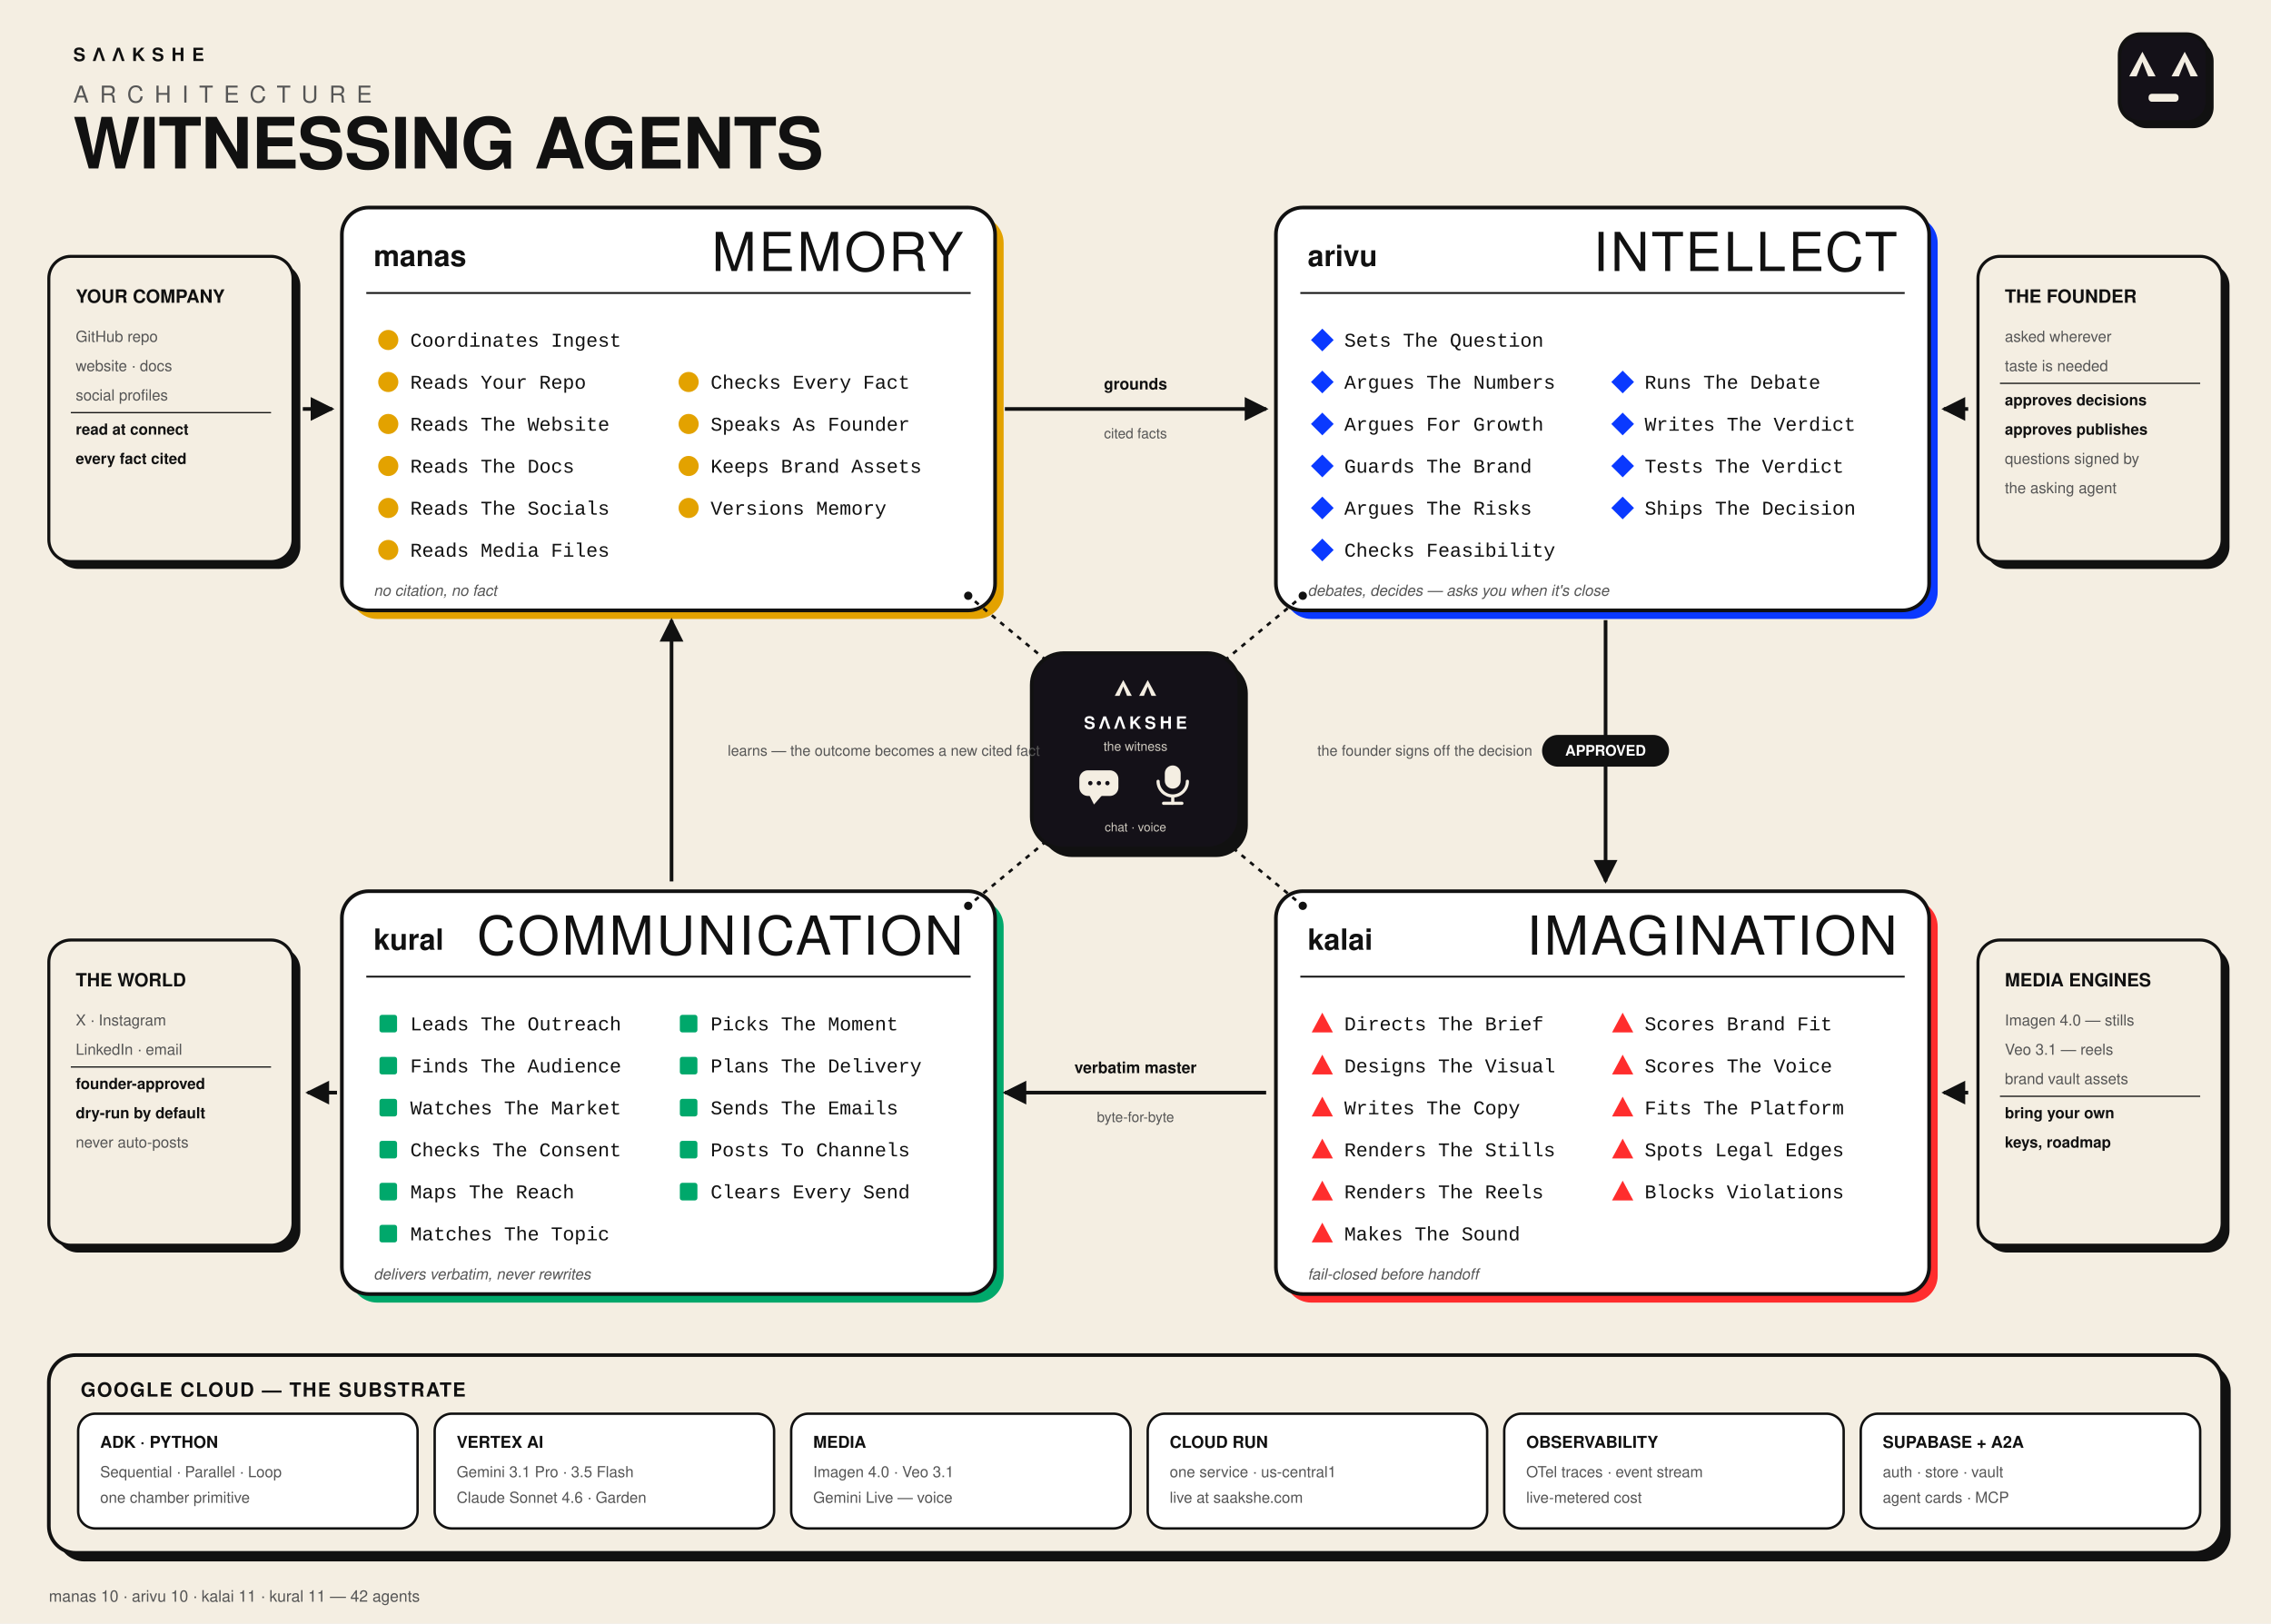
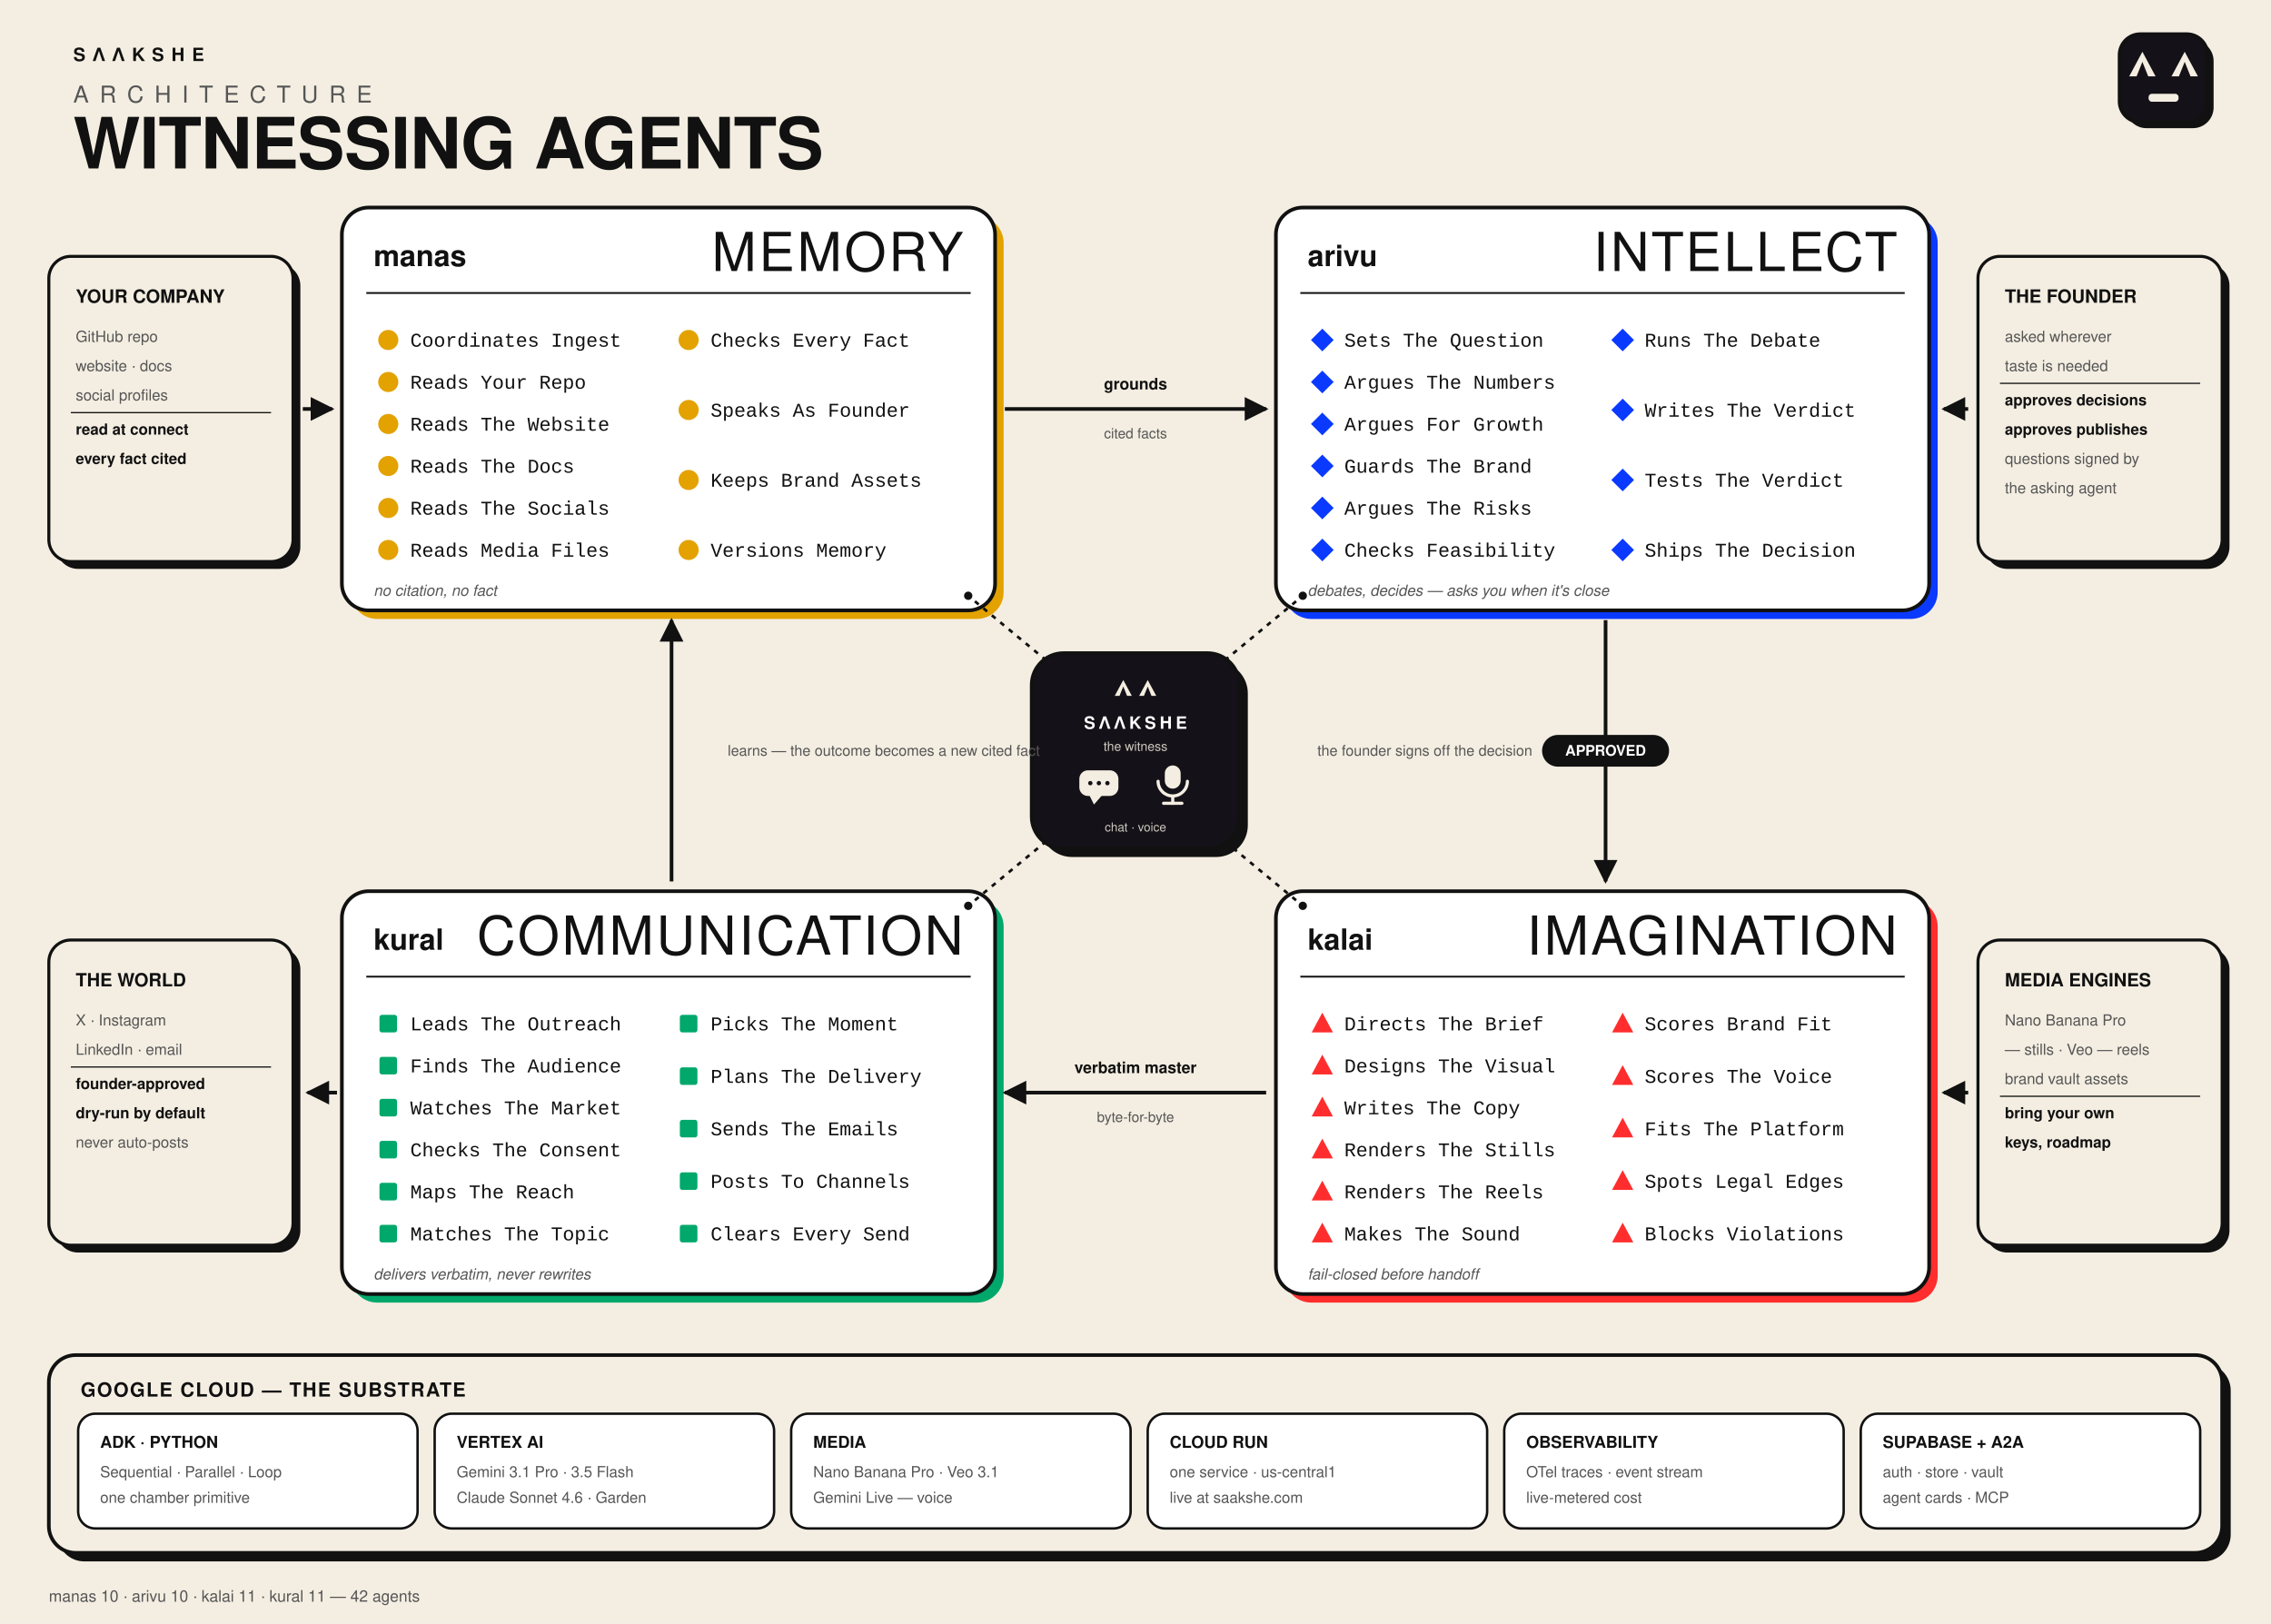
<svg xmlns="http://www.w3.org/2000/svg" width="1860" height="1330" viewBox="0 0 1860 1330" role="img" aria-label="saakshe architecture — witnessing agents">
  <defs>
    <marker id="ah" viewBox="0 0 10 10" refX="9" refY="5" markerWidth="6.5" markerHeight="6.5" orient="auto-start-reverse">
      <path d="M 0 0 L 10 5 L 0 10 z" fill="#111111" />
    </marker>
  </defs>
  <style>
-   @keyframes d0 { from { transform: translate(0,0) } to { transform: translate(0,-4px) } }
-   @keyframes d1 { from { transform: translate(0,0) } to { transform: translate(0,3px) } }
-   @keyframes d2 { from { transform: translate(0,0) } to { transform: translate(0,-3px) } }
-   @keyframes d3 { from { transform: translate(0,0) } to { transform: translate(0,4px) } }
-   @keyframes d4 { from { transform: translate(0,0) } to { transform: translate(0,-3px) } }
-   @keyframes d5 { from { transform: translate(0,0) } to { transform: translate(0,3px) } }
+   @keyframes d0 { from { transform: translate(0,0) } to { transform: translate(9px,-6px) } }
+   @keyframes d1 { from { transform: translate(0,0) } to { transform: translate(-8px,5px) } }
+   @keyframes d2 { from { transform: translate(0,0) } to { transform: translate(7px,6px) } }
+   @keyframes d3 { from { transform: translate(0,0) } to { transform: translate(-9px,-5px) } }
+   @keyframes d4 { from { transform: translate(0,0) } to { transform: translate(10px,4px) } }
+   @keyframes d5 { from { transform: translate(0,0) } to { transform: translate(-6px,-6px) } }
  .fl { animation-timing-function: ease-in-out; animation-iteration-count: infinite; animation-direction: alternate; }
  @media (prefers-reduced-motion: reduce) { .fl { animation: none !important } }
</style>
  <rect x="0" y="0" width="1860" height="1330" fill="#F4EEE2" />
  <text x="60" y="50" font-family="'Helvetica Neue', Helvetica, Arial, sans-serif" font-size="15" font-weight="bold" fill="#111111" text-anchor="start" letter-spacing="6">SΛΛKSHE</text>
  <text x="60" y="84" font-family="'Helvetica Neue', Helvetica, Arial, sans-serif" font-size="19" font-weight="normal" fill="#555555" text-anchor="start" letter-spacing="9">ARCHITECTURE</text>
  <text x="60" y="138" font-family="'Helvetica Neue', Helvetica, Arial, sans-serif" font-size="58" font-weight="bold" fill="#111111" text-anchor="start" letter-spacing="-0.5">WITNESSING AGENTS</text>
  <rect x="1741" y="33" width="72" height="72" rx="17" fill="#111111" />
  <rect x="1736" y="28" width="72" height="72" rx="17" fill="#141118" stroke="#111111" stroke-width="3" />
  <polygon points="1754.675,42.4 1765.475,62.537 1759.427,62.537 1754.675,50.656 1749.923,62.537 1743.875,62.537" fill="#F4EEE2" />
  <polygon points="1789.325,42.4 1800.125,62.537 1794.077,62.537 1789.325,50.656 1784.573,62.537 1778.525,62.537" fill="#F4EEE2" />
  <rect x="1759.737" y="76.825" width="24.525" height="6.525" rx="2.7" fill="#F4EEE2" />
  <rect x="287" y="177" width="535" height="330" rx="22" fill="#e3a200" />
  <rect x="280" y="170" width="535" height="330" rx="22" fill="#FFFFFF" stroke="#111111" stroke-width="3" />
  <text x="306" y="218" font-family="'Helvetica Neue', Helvetica, Arial, sans-serif" font-size="24" font-weight="bold" fill="#111111" text-anchor="start">manas</text>
  <text x="789" y="222" font-family="'Helvetica Neue', Helvetica, Arial, sans-serif" font-size="44" font-weight="normal" fill="#111111" text-anchor="end" letter-spacing="2">MEMORY</text>
  <line x1="300" y1="240" x2="795" y2="240" stroke="#111111" stroke-width="1.5" />
  <g class="fl" style="animation-name:d0;animation-duration:8.5s;animation-delay:-0.0s">
    <circle cx="318" cy="278.5" r="8.25" fill="#e3a200" />
    <text x="336" y="284.0" font-family="Menlo, Consolas, 'Liberation Mono', monospace" font-size="16" font-weight="normal" fill="#111111" text-anchor="start">Coordinates Ingest</text>
  </g>
  <g class="fl" style="animation-name:d1;animation-duration:11s;animation-delay:-1.7s">
    <circle cx="318" cy="312.9" r="8.25" fill="#e3a200" />
    <text x="336" y="318.4" font-family="Menlo, Consolas, 'Liberation Mono', monospace" font-size="16" font-weight="normal" fill="#111111" text-anchor="start">Reads Your Repo</text>
  </g>
  <g class="fl" style="animation-name:d2;animation-duration:7.5s;animation-delay:-3.4s">
    <circle cx="318" cy="347.3" r="8.25" fill="#e3a200" />
    <text x="336" y="352.8" font-family="Menlo, Consolas, 'Liberation Mono', monospace" font-size="16" font-weight="normal" fill="#111111" text-anchor="start">Reads The Website</text>
  </g>
  <g class="fl" style="animation-name:d3;animation-duration:10s;animation-delay:-5.1s">
    <circle cx="318" cy="381.7" r="8.25" fill="#e3a200" />
    <text x="336" y="387.2" font-family="Menlo, Consolas, 'Liberation Mono', monospace" font-size="16" font-weight="normal" fill="#111111" text-anchor="start">Reads The Docs</text>
  </g>
  <g class="fl" style="animation-name:d4;animation-duration:9s;animation-delay:-6.8s">
    <circle cx="318" cy="416.1" r="8.25" fill="#e3a200" />
    <text x="336" y="421.6" font-family="Menlo, Consolas, 'Liberation Mono', monospace" font-size="16" font-weight="normal" fill="#111111" text-anchor="start">Reads The Socials</text>
  </g>
  <g class="fl" style="animation-name:d5;animation-duration:12s;animation-delay:-1.5s">
    <circle cx="318" cy="450.5" r="8.25" fill="#e3a200" />
    <text x="336" y="456.0" font-family="Menlo, Consolas, 'Liberation Mono', monospace" font-size="16" font-weight="normal" fill="#111111" text-anchor="start">Reads Media Files</text>
  </g>
  <g class="fl" style="animation-name:d0;animation-duration:8s;animation-delay:-3.2s">
-     <circle cx="564" cy="312.9" r="8.25" fill="#e3a200" />
-     <text x="582" y="318.4" font-family="Menlo, Consolas, 'Liberation Mono', monospace" font-size="16" font-weight="normal" fill="#111111" text-anchor="start">Checks Every Fact</text>
+     <circle cx="564" cy="278.5" r="8.25" fill="#e3a200" />
+     <text x="582" y="284.0" font-family="Menlo, Consolas, 'Liberation Mono', monospace" font-size="16" font-weight="normal" fill="#111111" text-anchor="start">Checks Every Fact</text>
  </g>
  <g class="fl" style="animation-name:d1;animation-duration:10.5s;animation-delay:-4.9s">
-     <circle cx="564" cy="347.3" r="8.25" fill="#e3a200" />
-     <text x="582" y="352.8" font-family="Menlo, Consolas, 'Liberation Mono', monospace" font-size="16" font-weight="normal" fill="#111111" text-anchor="start">Speaks As Founder</text>
+     <circle cx="564" cy="335.833" r="8.25" fill="#e3a200" />
+     <text x="582" y="341.333" font-family="Menlo, Consolas, 'Liberation Mono', monospace" font-size="16" font-weight="normal" fill="#111111" text-anchor="start">Speaks As Founder</text>
  </g>
  <g class="fl" style="animation-name:d2;animation-duration:9.5s;animation-delay:-6.6s">
-     <circle cx="564" cy="381.7" r="8.25" fill="#e3a200" />
-     <text x="582" y="387.2" font-family="Menlo, Consolas, 'Liberation Mono', monospace" font-size="16" font-weight="normal" fill="#111111" text-anchor="start">Keeps Brand Assets</text>
+     <circle cx="564" cy="393.167" r="8.25" fill="#e3a200" />
+     <text x="582" y="398.667" font-family="Menlo, Consolas, 'Liberation Mono', monospace" font-size="16" font-weight="normal" fill="#111111" text-anchor="start">Keeps Brand Assets</text>
  </g>
  <g class="fl" style="animation-name:d3;animation-duration:7s;animation-delay:-1.3s">
-     <circle cx="564" cy="416.1" r="8.25" fill="#e3a200" />
-     <text x="582" y="421.6" font-family="Menlo, Consolas, 'Liberation Mono', monospace" font-size="16" font-weight="normal" fill="#111111" text-anchor="start">Versions Memory</text>
+     <circle cx="564" cy="450.5" r="8.25" fill="#e3a200" />
+     <text x="582" y="456.0" font-family="Menlo, Consolas, 'Liberation Mono', monospace" font-size="16" font-weight="normal" fill="#111111" text-anchor="start">Versions Memory</text>
  </g>
  <text x="306" y="488" font-family="'Helvetica Neue', Helvetica, Arial, sans-serif" font-size="12.5" font-weight="normal" fill="#555555" text-anchor="start" font-style="italic">no citation, no fact</text>
  <rect x="1052" y="177" width="535" height="330" rx="22" fill="#0a39ff" />
  <rect x="1045" y="170" width="535" height="330" rx="22" fill="#FFFFFF" stroke="#111111" stroke-width="3" />
  <text x="1071" y="218" font-family="'Helvetica Neue', Helvetica, Arial, sans-serif" font-size="24" font-weight="bold" fill="#111111" text-anchor="start">arivu</text>
  <text x="1554" y="222" font-family="'Helvetica Neue', Helvetica, Arial, sans-serif" font-size="44" font-weight="normal" fill="#111111" text-anchor="end" letter-spacing="2">INTELLECT</text>
  <line x1="1065" y1="240" x2="1560" y2="240" stroke="#111111" stroke-width="1.5" />
  <g class="fl" style="animation-name:d0;animation-duration:8.5s;animation-delay:-0.0s">
    <polygon points="1083,269.2 1092.3,278.5 1083,287.8 1073.7,278.5" fill="#0a39ff" />
    <text x="1101" y="284.0" font-family="Menlo, Consolas, 'Liberation Mono', monospace" font-size="16" font-weight="normal" fill="#111111" text-anchor="start">Sets The Question</text>
  </g>
  <g class="fl" style="animation-name:d1;animation-duration:11s;animation-delay:-1.7s">
    <polygon points="1083,303.6 1092.3,312.9 1083,322.2 1073.7,312.9" fill="#0a39ff" />
    <text x="1101" y="318.4" font-family="Menlo, Consolas, 'Liberation Mono', monospace" font-size="16" font-weight="normal" fill="#111111" text-anchor="start">Argues The Numbers</text>
  </g>
  <g class="fl" style="animation-name:d2;animation-duration:7.5s;animation-delay:-3.4s">
    <polygon points="1083,338.0 1092.3,347.3 1083,356.6 1073.7,347.3" fill="#0a39ff" />
    <text x="1101" y="352.8" font-family="Menlo, Consolas, 'Liberation Mono', monospace" font-size="16" font-weight="normal" fill="#111111" text-anchor="start">Argues For Growth</text>
  </g>
  <g class="fl" style="animation-name:d3;animation-duration:10s;animation-delay:-5.1s">
    <polygon points="1083,372.4 1092.3,381.7 1083,391.0 1073.7,381.7" fill="#0a39ff" />
    <text x="1101" y="387.2" font-family="Menlo, Consolas, 'Liberation Mono', monospace" font-size="16" font-weight="normal" fill="#111111" text-anchor="start">Guards The Brand</text>
  </g>
  <g class="fl" style="animation-name:d4;animation-duration:9s;animation-delay:-6.8s">
    <polygon points="1083,406.8 1092.3,416.1 1083,425.4 1073.7,416.1" fill="#0a39ff" />
    <text x="1101" y="421.6" font-family="Menlo, Consolas, 'Liberation Mono', monospace" font-size="16" font-weight="normal" fill="#111111" text-anchor="start">Argues The Risks</text>
  </g>
  <g class="fl" style="animation-name:d5;animation-duration:12s;animation-delay:-1.5s">
    <polygon points="1083,441.2 1092.3,450.5 1083,459.8 1073.7,450.5" fill="#0a39ff" />
    <text x="1101" y="456.0" font-family="Menlo, Consolas, 'Liberation Mono', monospace" font-size="16" font-weight="normal" fill="#111111" text-anchor="start">Checks Feasibility</text>
  </g>
  <g class="fl" style="animation-name:d0;animation-duration:8s;animation-delay:-3.2s">
-     <polygon points="1329,303.6 1338.3,312.9 1329,322.2 1319.7,312.9" fill="#0a39ff" />
-     <text x="1347" y="318.4" font-family="Menlo, Consolas, 'Liberation Mono', monospace" font-size="16" font-weight="normal" fill="#111111" text-anchor="start">Runs The Debate</text>
+     <polygon points="1329,269.2 1338.3,278.5 1329,287.8 1319.7,278.5" fill="#0a39ff" />
+     <text x="1347" y="284.0" font-family="Menlo, Consolas, 'Liberation Mono', monospace" font-size="16" font-weight="normal" fill="#111111" text-anchor="start">Runs The Debate</text>
  </g>
  <g class="fl" style="animation-name:d1;animation-duration:10.5s;animation-delay:-4.9s">
-     <polygon points="1329,338.0 1338.3,347.3 1329,356.6 1319.7,347.3" fill="#0a39ff" />
-     <text x="1347" y="352.8" font-family="Menlo, Consolas, 'Liberation Mono', monospace" font-size="16" font-weight="normal" fill="#111111" text-anchor="start">Writes The Verdict</text>
+     <polygon points="1329,326.533 1338.3,335.833 1329,345.133 1319.7,335.833" fill="#0a39ff" />
+     <text x="1347" y="341.333" font-family="Menlo, Consolas, 'Liberation Mono', monospace" font-size="16" font-weight="normal" fill="#111111" text-anchor="start">Writes The Verdict</text>
  </g>
  <g class="fl" style="animation-name:d2;animation-duration:9.5s;animation-delay:-6.6s">
-     <polygon points="1329,372.4 1338.3,381.7 1329,391.0 1319.7,381.7" fill="#0a39ff" />
-     <text x="1347" y="387.2" font-family="Menlo, Consolas, 'Liberation Mono', monospace" font-size="16" font-weight="normal" fill="#111111" text-anchor="start">Tests The Verdict</text>
+     <polygon points="1329,383.867 1338.3,393.167 1329,402.467 1319.7,393.167" fill="#0a39ff" />
+     <text x="1347" y="398.667" font-family="Menlo, Consolas, 'Liberation Mono', monospace" font-size="16" font-weight="normal" fill="#111111" text-anchor="start">Tests The Verdict</text>
  </g>
  <g class="fl" style="animation-name:d3;animation-duration:7s;animation-delay:-1.3s">
-     <polygon points="1329,406.8 1338.3,416.1 1329,425.4 1319.7,416.1" fill="#0a39ff" />
-     <text x="1347" y="421.6" font-family="Menlo, Consolas, 'Liberation Mono', monospace" font-size="16" font-weight="normal" fill="#111111" text-anchor="start">Ships The Decision</text>
+     <polygon points="1329,441.2 1338.3,450.5 1329,459.8 1319.7,450.5" fill="#0a39ff" />
+     <text x="1347" y="456.0" font-family="Menlo, Consolas, 'Liberation Mono', monospace" font-size="16" font-weight="normal" fill="#111111" text-anchor="start">Ships The Decision</text>
  </g>
  <text x="1071" y="488" font-family="'Helvetica Neue', Helvetica, Arial, sans-serif" font-size="12.5" font-weight="normal" fill="#555555" text-anchor="start" font-style="italic">debates, decides — asks you when it's close</text>
  <rect x="287" y="737" width="535" height="330" rx="22" fill="#00a86b" />
  <rect x="280" y="730" width="535" height="330" rx="22" fill="#FFFFFF" stroke="#111111" stroke-width="3" />
  <text x="306" y="778" font-family="'Helvetica Neue', Helvetica, Arial, sans-serif" font-size="24" font-weight="bold" fill="#111111" text-anchor="start">kural</text>
  <text x="789" y="782" font-family="'Helvetica Neue', Helvetica, Arial, sans-serif" font-size="44" font-weight="normal" fill="#111111" text-anchor="end" letter-spacing="2">COMMUNICATION</text>
  <line x1="300" y1="800" x2="795" y2="800" stroke="#111111" stroke-width="1.5" />
  <g class="fl" style="animation-name:d0;animation-duration:8.5s;animation-delay:-0.0s">
    <rect x="310.8" y="831.3" width="14.4" height="14.4" rx="2" fill="#00a86b" />
    <text x="336" y="844.0" font-family="Menlo, Consolas, 'Liberation Mono', monospace" font-size="16" font-weight="normal" fill="#111111" text-anchor="start">Leads The Outreach</text>
  </g>
  <g class="fl" style="animation-name:d1;animation-duration:11s;animation-delay:-1.7s">
    <rect x="310.8" y="865.7" width="14.4" height="14.4" rx="2" fill="#00a86b" />
    <text x="336" y="878.4" font-family="Menlo, Consolas, 'Liberation Mono', monospace" font-size="16" font-weight="normal" fill="#111111" text-anchor="start">Finds The Audience</text>
  </g>
  <g class="fl" style="animation-name:d2;animation-duration:7.5s;animation-delay:-3.4s">
    <rect x="310.8" y="900.1" width="14.4" height="14.4" rx="2" fill="#00a86b" />
    <text x="336" y="912.8" font-family="Menlo, Consolas, 'Liberation Mono', monospace" font-size="16" font-weight="normal" fill="#111111" text-anchor="start">Watches The Market</text>
  </g>
  <g class="fl" style="animation-name:d3;animation-duration:10s;animation-delay:-5.1s">
    <rect x="310.8" y="934.5" width="14.4" height="14.4" rx="2" fill="#00a86b" />
    <text x="336" y="947.2" font-family="Menlo, Consolas, 'Liberation Mono', monospace" font-size="16" font-weight="normal" fill="#111111" text-anchor="start">Checks The Consent</text>
  </g>
  <g class="fl" style="animation-name:d4;animation-duration:9s;animation-delay:-6.8s">
    <rect x="310.8" y="968.9" width="14.4" height="14.4" rx="2" fill="#00a86b" />
    <text x="336" y="981.6" font-family="Menlo, Consolas, 'Liberation Mono', monospace" font-size="16" font-weight="normal" fill="#111111" text-anchor="start">Maps The Reach</text>
  </g>
  <g class="fl" style="animation-name:d5;animation-duration:12s;animation-delay:-1.5s">
    <rect x="310.8" y="1003.3" width="14.4" height="14.4" rx="2" fill="#00a86b" />
    <text x="336" y="1016.0" font-family="Menlo, Consolas, 'Liberation Mono', monospace" font-size="16" font-weight="normal" fill="#111111" text-anchor="start">Matches The Topic</text>
  </g>
  <g class="fl" style="animation-name:d0;animation-duration:8s;animation-delay:-3.2s">
    <rect x="556.8" y="831.3" width="14.4" height="14.4" rx="2" fill="#00a86b" />
    <text x="582" y="844.0" font-family="Menlo, Consolas, 'Liberation Mono', monospace" font-size="16" font-weight="normal" fill="#111111" text-anchor="start">Picks The Moment</text>
  </g>
  <g class="fl" style="animation-name:d1;animation-duration:10.5s;animation-delay:-4.9s">
-     <rect x="556.8" y="865.7" width="14.4" height="14.4" rx="2" fill="#00a86b" />
-     <text x="582" y="878.4" font-family="Menlo, Consolas, 'Liberation Mono', monospace" font-size="16" font-weight="normal" fill="#111111" text-anchor="start">Plans The Delivery</text>
+     <rect x="556.8" y="874.3" width="14.4" height="14.4" rx="2" fill="#00a86b" />
+     <text x="582" y="887.0" font-family="Menlo, Consolas, 'Liberation Mono', monospace" font-size="16" font-weight="normal" fill="#111111" text-anchor="start">Plans The Delivery</text>
  </g>
  <g class="fl" style="animation-name:d2;animation-duration:9.5s;animation-delay:-6.6s">
-     <rect x="556.8" y="900.1" width="14.4" height="14.4" rx="2" fill="#00a86b" />
-     <text x="582" y="912.8" font-family="Menlo, Consolas, 'Liberation Mono', monospace" font-size="16" font-weight="normal" fill="#111111" text-anchor="start">Sends The Emails</text>
+     <rect x="556.8" y="917.3" width="14.4" height="14.4" rx="2" fill="#00a86b" />
+     <text x="582" y="930.0" font-family="Menlo, Consolas, 'Liberation Mono', monospace" font-size="16" font-weight="normal" fill="#111111" text-anchor="start">Sends The Emails</text>
  </g>
  <g class="fl" style="animation-name:d3;animation-duration:7s;animation-delay:-1.3s">
-     <rect x="556.8" y="934.5" width="14.4" height="14.4" rx="2" fill="#00a86b" />
-     <text x="582" y="947.2" font-family="Menlo, Consolas, 'Liberation Mono', monospace" font-size="16" font-weight="normal" fill="#111111" text-anchor="start">Posts To Channels</text>
+     <rect x="556.8" y="960.3" width="14.4" height="14.4" rx="2" fill="#00a86b" />
+     <text x="582" y="973.0" font-family="Menlo, Consolas, 'Liberation Mono', monospace" font-size="16" font-weight="normal" fill="#111111" text-anchor="start">Posts To Channels</text>
  </g>
  <g class="fl" style="animation-name:d4;animation-duration:11.5s;animation-delay:-3.0s">
-     <rect x="556.8" y="968.9" width="14.4" height="14.4" rx="2" fill="#00a86b" />
-     <text x="582" y="981.6" font-family="Menlo, Consolas, 'Liberation Mono', monospace" font-size="16" font-weight="normal" fill="#111111" text-anchor="start">Clears Every Send</text>
+     <rect x="556.8" y="1003.3" width="14.4" height="14.4" rx="2" fill="#00a86b" />
+     <text x="582" y="1016.0" font-family="Menlo, Consolas, 'Liberation Mono', monospace" font-size="16" font-weight="normal" fill="#111111" text-anchor="start">Clears Every Send</text>
  </g>
  <text x="306" y="1048" font-family="'Helvetica Neue', Helvetica, Arial, sans-serif" font-size="12.5" font-weight="normal" fill="#555555" text-anchor="start" font-style="italic">delivers verbatim, never rewrites</text>
  <rect x="1052" y="737" width="535" height="330" rx="22" fill="#ff2d2d" />
  <rect x="1045" y="730" width="535" height="330" rx="22" fill="#FFFFFF" stroke="#111111" stroke-width="3" />
  <text x="1071" y="778" font-family="'Helvetica Neue', Helvetica, Arial, sans-serif" font-size="24" font-weight="bold" fill="#111111" text-anchor="start">kalai</text>
  <text x="1554" y="782" font-family="'Helvetica Neue', Helvetica, Arial, sans-serif" font-size="44" font-weight="normal" fill="#111111" text-anchor="end" letter-spacing="2">IMAGINATION</text>
  <line x1="1065" y1="800" x2="1560" y2="800" stroke="#111111" stroke-width="1.5" />
  <g class="fl" style="animation-name:d0;animation-duration:8.5s;animation-delay:-0.0s">
    <polygon points="1083,829.5 1091.7,845.7 1074.3,845.7" fill="#ff2d2d" />
    <text x="1101" y="844.0" font-family="Menlo, Consolas, 'Liberation Mono', monospace" font-size="16" font-weight="normal" fill="#111111" text-anchor="start">Directs The Brief</text>
  </g>
  <g class="fl" style="animation-name:d1;animation-duration:11s;animation-delay:-1.7s">
    <polygon points="1083,863.9 1091.7,880.1 1074.3,880.1" fill="#ff2d2d" />
    <text x="1101" y="878.4" font-family="Menlo, Consolas, 'Liberation Mono', monospace" font-size="16" font-weight="normal" fill="#111111" text-anchor="start">Designs The Visual</text>
  </g>
  <g class="fl" style="animation-name:d2;animation-duration:7.5s;animation-delay:-3.4s">
    <polygon points="1083,898.3 1091.7,914.5 1074.3,914.5" fill="#ff2d2d" />
    <text x="1101" y="912.8" font-family="Menlo, Consolas, 'Liberation Mono', monospace" font-size="16" font-weight="normal" fill="#111111" text-anchor="start">Writes The Copy</text>
  </g>
  <g class="fl" style="animation-name:d3;animation-duration:10s;animation-delay:-5.1s">
    <polygon points="1083,932.7 1091.7,948.9 1074.3,948.9" fill="#ff2d2d" />
    <text x="1101" y="947.2" font-family="Menlo, Consolas, 'Liberation Mono', monospace" font-size="16" font-weight="normal" fill="#111111" text-anchor="start">Renders The Stills</text>
  </g>
  <g class="fl" style="animation-name:d4;animation-duration:9s;animation-delay:-6.8s">
    <polygon points="1083,967.1 1091.7,983.3 1074.3,983.3" fill="#ff2d2d" />
    <text x="1101" y="981.6" font-family="Menlo, Consolas, 'Liberation Mono', monospace" font-size="16" font-weight="normal" fill="#111111" text-anchor="start">Renders The Reels</text>
  </g>
  <g class="fl" style="animation-name:d5;animation-duration:12s;animation-delay:-1.5s">
    <polygon points="1083,1001.5 1091.7,1017.7 1074.3,1017.7" fill="#ff2d2d" />
    <text x="1101" y="1016.0" font-family="Menlo, Consolas, 'Liberation Mono', monospace" font-size="16" font-weight="normal" fill="#111111" text-anchor="start">Makes The Sound</text>
  </g>
  <g class="fl" style="animation-name:d0;animation-duration:8s;animation-delay:-3.2s">
    <polygon points="1329,829.5 1337.7,845.7 1320.3,845.7" fill="#ff2d2d" />
    <text x="1347" y="844.0" font-family="Menlo, Consolas, 'Liberation Mono', monospace" font-size="16" font-weight="normal" fill="#111111" text-anchor="start">Scores Brand Fit</text>
  </g>
  <g class="fl" style="animation-name:d1;animation-duration:10.5s;animation-delay:-4.9s">
-     <polygon points="1329,863.9 1337.7,880.1 1320.3,880.1" fill="#ff2d2d" />
-     <text x="1347" y="878.4" font-family="Menlo, Consolas, 'Liberation Mono', monospace" font-size="16" font-weight="normal" fill="#111111" text-anchor="start">Scores The Voice</text>
+     <polygon points="1329,872.5 1337.7,888.7 1320.3,888.7" fill="#ff2d2d" />
+     <text x="1347" y="887.0" font-family="Menlo, Consolas, 'Liberation Mono', monospace" font-size="16" font-weight="normal" fill="#111111" text-anchor="start">Scores The Voice</text>
  </g>
  <g class="fl" style="animation-name:d2;animation-duration:9.5s;animation-delay:-6.6s">
-     <polygon points="1329,898.3 1337.7,914.5 1320.3,914.5" fill="#ff2d2d" />
-     <text x="1347" y="912.8" font-family="Menlo, Consolas, 'Liberation Mono', monospace" font-size="16" font-weight="normal" fill="#111111" text-anchor="start">Fits The Platform</text>
+     <polygon points="1329,915.5 1337.7,931.7 1320.3,931.7" fill="#ff2d2d" />
+     <text x="1347" y="930.0" font-family="Menlo, Consolas, 'Liberation Mono', monospace" font-size="16" font-weight="normal" fill="#111111" text-anchor="start">Fits The Platform</text>
  </g>
  <g class="fl" style="animation-name:d3;animation-duration:7s;animation-delay:-1.3s">
-     <polygon points="1329,932.7 1337.7,948.9 1320.3,948.9" fill="#ff2d2d" />
-     <text x="1347" y="947.2" font-family="Menlo, Consolas, 'Liberation Mono', monospace" font-size="16" font-weight="normal" fill="#111111" text-anchor="start">Spots Legal Edges</text>
+     <polygon points="1329,958.5 1337.7,974.7 1320.3,974.7" fill="#ff2d2d" />
+     <text x="1347" y="973.0" font-family="Menlo, Consolas, 'Liberation Mono', monospace" font-size="16" font-weight="normal" fill="#111111" text-anchor="start">Spots Legal Edges</text>
  </g>
  <g class="fl" style="animation-name:d4;animation-duration:11.5s;animation-delay:-3.0s">
-     <polygon points="1329,967.1 1337.7,983.3 1320.3,983.3" fill="#ff2d2d" />
-     <text x="1347" y="981.6" font-family="Menlo, Consolas, 'Liberation Mono', monospace" font-size="16" font-weight="normal" fill="#111111" text-anchor="start">Blocks Violations</text>
+     <polygon points="1329,1001.5 1337.7,1017.7 1320.3,1017.7" fill="#ff2d2d" />
+     <text x="1347" y="1016.0" font-family="Menlo, Consolas, 'Liberation Mono', monospace" font-size="16" font-weight="normal" fill="#111111" text-anchor="start">Blocks Violations</text>
  </g>
  <text x="1071" y="1048" font-family="'Helvetica Neue', Helvetica, Arial, sans-serif" font-size="12.5" font-weight="normal" fill="#555555" text-anchor="start" font-style="italic">fail-closed before handoff</text>
  <line x1="857.0" y1="541.0" x2="793" y2="488" stroke="#111111" stroke-width="2.2" stroke-dasharray="4,5" />
  <circle cx="793" cy="488" r="3.4" fill="#111111" />
  <line x1="1003.0" y1="541.0" x2="1067" y2="488" stroke="#111111" stroke-width="2.2" stroke-dasharray="4,5" />
  <circle cx="1067" cy="488" r="3.4" fill="#111111" />
  <line x1="857.0" y1="689.0" x2="793" y2="742" stroke="#111111" stroke-width="2.2" stroke-dasharray="4,5" />
  <circle cx="793" cy="742" r="3.4" fill="#111111" />
  <line x1="1003.0" y1="689.0" x2="1067" y2="742" stroke="#111111" stroke-width="2.2" stroke-dasharray="4,5" />
  <circle cx="1067" cy="742" r="3.4" fill="#111111" />
  <rect x="852.0" y="542.0" width="170" height="160" rx="26" fill="#111111" />
  <rect x="845.0" y="535.0" width="170" height="160" rx="26" fill="#141118" stroke="#111111" stroke-width="3" />
  <polygon points="920.0,557.0 927,570.0 923.08,570.0 920.0,562.33 916.92,570.0 913,570.0" fill="#F4EEE2" />
  <polygon points="940.0,557.0 947,570.0 943.08,570.0 940.0,562.33 936.92,570.0 933,570.0" fill="#F4EEE2" />
  <text x="930" y="597.0" font-family="'Helvetica Neue', Helvetica, Arial, sans-serif" font-size="14" font-weight="bold" fill="#FFFFFF" text-anchor="middle" letter-spacing="3">SΛΛKSHE</text>
  <text x="930" y="615.0" font-family="'Helvetica Neue', Helvetica, Arial, sans-serif" font-size="10.5" font-weight="normal" fill="#cfcabf" text-anchor="middle">the witness</text>
  <rect x="884" y="631.0" width="32" height="21" rx="7" fill="#F4EEE2" />
  <path d="M 892 651.0 l 4 8 l 7 -8 z" fill="#F4EEE2" />
  <circle cx="893" cy="641.5" r="1.8" fill="#141118" />
  <circle cx="900" cy="641.5" r="1.8" fill="#141118" />
  <circle cx="907" cy="641.5" r="1.8" fill="#141118" />
  <rect x="954" y="627.0" width="13" height="19" rx="6.5" fill="#F4EEE2" />
  <path d="M 948.5 640.0 a 12 12 0 0 0 24 0" fill="none" stroke="#F4EEE2" stroke-width="2.6" stroke-linecap="round" />
  <line x1="960.5" y1="652.5" x2="960.5" y2="658.0" stroke="#F4EEE2" stroke-width="2.6" stroke-linecap="round" />
  <line x1="953" y1="658.0" x2="968" y2="658.0" stroke="#F4EEE2" stroke-width="2.6" stroke-linecap="round" />
  <text x="930" y="681.0" font-family="'Helvetica Neue', Helvetica, Arial, sans-serif" font-size="10" font-weight="normal" fill="#cfcabf" text-anchor="middle">chat · voice</text>
  <line x1="823" y1="335" x2="1037" y2="335" stroke="#111111" stroke-width="3" marker-end="url(#ah)" />
  <text x="930" y="319" font-family="'Helvetica Neue', Helvetica, Arial, sans-serif" font-size="13" font-weight="bold" fill="#111111" text-anchor="middle">grounds</text>
  <text x="930" y="359" font-family="'Helvetica Neue', Helvetica, Arial, sans-serif" font-size="11.5" font-weight="normal" fill="#555555" text-anchor="middle">cited facts</text>
  <line x1="1315" y1="508" x2="1315" y2="722" stroke="#111111" stroke-width="3" marker-end="url(#ah)" />
  <rect x="1263.0" y="602.0" width="104" height="26" rx="13.0" fill="#111111" />
  <text x="1315" y="619" font-family="'Helvetica Neue', Helvetica, Arial, sans-serif" font-size="12" font-weight="bold" fill="#FFFFFF" text-anchor="middle">APPROVED</text>
  <text x="1255" y="619" font-family="'Helvetica Neue', Helvetica, Arial, sans-serif" font-size="12" font-weight="normal" fill="#555555" text-anchor="end">the founder signs off the decision</text>
  <line x1="1037" y1="895" x2="823" y2="895" stroke="#111111" stroke-width="3" marker-end="url(#ah)" />
  <text x="930" y="879" font-family="'Helvetica Neue', Helvetica, Arial, sans-serif" font-size="13" font-weight="bold" fill="#111111" text-anchor="middle">verbatim master</text>
  <text x="930" y="919" font-family="'Helvetica Neue', Helvetica, Arial, sans-serif" font-size="11.5" font-weight="normal" fill="#555555" text-anchor="middle">byte-for-byte</text>
  <line x1="550" y1="722" x2="550" y2="508" stroke="#111111" stroke-width="3" marker-end="url(#ah)" />
  <text x="596" y="619" font-family="'Helvetica Neue', Helvetica, Arial, sans-serif" font-size="12" font-weight="normal" fill="#555555" text-anchor="start">learns — the outcome becomes a new cited fact</text>
  <rect x="46" y="216" width="200" height="250" rx="18" fill="#111111" />
  <rect x="40" y="210" width="200" height="250" rx="18" fill="#F4EEE2" stroke="#111111" stroke-width="2.5" />
  <text x="62" y="248" font-family="'Helvetica Neue', Helvetica, Arial, sans-serif" font-size="15" font-weight="bold" fill="#111111" text-anchor="start">YOUR COMPANY</text>
  <text x="62" y="280" font-family="'Helvetica Neue', Helvetica, Arial, sans-serif" font-size="12.5" font-weight="normal" fill="#555555" text-anchor="start">GitHub repo</text>
  <text x="62" y="304" font-family="'Helvetica Neue', Helvetica, Arial, sans-serif" font-size="12.5" font-weight="normal" fill="#555555" text-anchor="start">website · docs</text>
  <text x="62" y="328" font-family="'Helvetica Neue', Helvetica, Arial, sans-serif" font-size="12.5" font-weight="normal" fill="#555555" text-anchor="start">social profiles</text>
  <line x1="58" y1="338" x2="222" y2="338" stroke="#111111" stroke-width="1" />
  <text x="62" y="356" font-family="'Helvetica Neue', Helvetica, Arial, sans-serif" font-size="12.5" font-weight="bold" fill="#111111" text-anchor="start">read at connect</text>
  <text x="62" y="380" font-family="'Helvetica Neue', Helvetica, Arial, sans-serif" font-size="12.5" font-weight="bold" fill="#111111" text-anchor="start">every fact cited</text>
  <line x1="248" y1="335" x2="272" y2="335" stroke="#111111" stroke-width="3" marker-end="url(#ah)" />
  <rect x="1626" y="216" width="200" height="250" rx="18" fill="#111111" />
  <rect x="1620" y="210" width="200" height="250" rx="18" fill="#F4EEE2" stroke="#111111" stroke-width="2.5" />
  <text x="1642" y="248" font-family="'Helvetica Neue', Helvetica, Arial, sans-serif" font-size="15" font-weight="bold" fill="#111111" text-anchor="start">THE FOUNDER</text>
  <text x="1642" y="280" font-family="'Helvetica Neue', Helvetica, Arial, sans-serif" font-size="12.5" font-weight="normal" fill="#555555" text-anchor="start">asked wherever</text>
  <text x="1642" y="304" font-family="'Helvetica Neue', Helvetica, Arial, sans-serif" font-size="12.5" font-weight="normal" fill="#555555" text-anchor="start">taste is needed</text>
  <line x1="1638" y1="314" x2="1802" y2="314" stroke="#111111" stroke-width="1" />
  <text x="1642" y="332" font-family="'Helvetica Neue', Helvetica, Arial, sans-serif" font-size="12.5" font-weight="bold" fill="#111111" text-anchor="start">approves decisions</text>
  <text x="1642" y="356" font-family="'Helvetica Neue', Helvetica, Arial, sans-serif" font-size="12.5" font-weight="bold" fill="#111111" text-anchor="start">approves publishes</text>
  <text x="1642" y="380" font-family="'Helvetica Neue', Helvetica, Arial, sans-serif" font-size="12.5" font-weight="normal" fill="#555555" text-anchor="start">questions signed by</text>
  <text x="1642" y="404" font-family="'Helvetica Neue', Helvetica, Arial, sans-serif" font-size="12.5" font-weight="normal" fill="#555555" text-anchor="start">the asking agent</text>
  <line x1="1612" y1="335" x2="1592" y2="335" stroke="#111111" stroke-width="3" marker-end="url(#ah)" />
  <rect x="46" y="776" width="200" height="250" rx="18" fill="#111111" />
  <rect x="40" y="770" width="200" height="250" rx="18" fill="#F4EEE2" stroke="#111111" stroke-width="2.5" />
  <text x="62" y="808" font-family="'Helvetica Neue', Helvetica, Arial, sans-serif" font-size="15" font-weight="bold" fill="#111111" text-anchor="start">THE WORLD</text>
  <text x="62" y="840" font-family="'Helvetica Neue', Helvetica, Arial, sans-serif" font-size="12.5" font-weight="normal" fill="#555555" text-anchor="start">X · Instagram</text>
  <text x="62" y="864" font-family="'Helvetica Neue', Helvetica, Arial, sans-serif" font-size="12.5" font-weight="normal" fill="#555555" text-anchor="start">LinkedIn · email</text>
  <line x1="58" y1="874" x2="222" y2="874" stroke="#111111" stroke-width="1" />
  <text x="62" y="892" font-family="'Helvetica Neue', Helvetica, Arial, sans-serif" font-size="12.5" font-weight="bold" fill="#111111" text-anchor="start">founder-approved</text>
  <text x="62" y="916" font-family="'Helvetica Neue', Helvetica, Arial, sans-serif" font-size="12.5" font-weight="bold" fill="#111111" text-anchor="start">dry-run by default</text>
  <text x="62" y="940" font-family="'Helvetica Neue', Helvetica, Arial, sans-serif" font-size="12.5" font-weight="normal" fill="#555555" text-anchor="start">never auto-posts</text>
  <line x1="276" y1="895" x2="252" y2="895" stroke="#111111" stroke-width="3" marker-end="url(#ah)" />
  <rect x="1626" y="776" width="200" height="250" rx="18" fill="#111111" />
  <rect x="1620" y="770" width="200" height="250" rx="18" fill="#F4EEE2" stroke="#111111" stroke-width="2.5" />
  <text x="1642" y="808" font-family="'Helvetica Neue', Helvetica, Arial, sans-serif" font-size="15" font-weight="bold" fill="#111111" text-anchor="start">MEDIA ENGINES</text>
-   <text x="1642" y="840" font-family="'Helvetica Neue', Helvetica, Arial, sans-serif" font-size="12.5" font-weight="normal" fill="#555555" text-anchor="start">Imagen 4.0 — stills</text>
-   <text x="1642" y="864" font-family="'Helvetica Neue', Helvetica, Arial, sans-serif" font-size="12.5" font-weight="normal" fill="#555555" text-anchor="start">Veo 3.1 — reels</text>
+   <text x="1642" y="840" font-family="'Helvetica Neue', Helvetica, Arial, sans-serif" font-size="12.5" font-weight="normal" fill="#555555" text-anchor="start">Nano Banana Pro</text>
+   <text x="1642" y="864" font-family="'Helvetica Neue', Helvetica, Arial, sans-serif" font-size="12.5" font-weight="normal" fill="#555555" text-anchor="start">— stills · Veo — reels</text>
  <text x="1642" y="888" font-family="'Helvetica Neue', Helvetica, Arial, sans-serif" font-size="12.5" font-weight="normal" fill="#555555" text-anchor="start">brand vault assets</text>
  <line x1="1638" y1="898" x2="1802" y2="898" stroke="#111111" stroke-width="1" />
  <text x="1642" y="916" font-family="'Helvetica Neue', Helvetica, Arial, sans-serif" font-size="12.5" font-weight="bold" fill="#111111" text-anchor="start">bring your own</text>
  <text x="1642" y="940" font-family="'Helvetica Neue', Helvetica, Arial, sans-serif" font-size="12.5" font-weight="bold" fill="#111111" text-anchor="start">keys, roadmap</text>
  <line x1="1612" y1="895" x2="1592" y2="895" stroke="#111111" stroke-width="3" marker-end="url(#ah)" />
  <rect x="47" y="1117" width="1780" height="162" rx="22" fill="#111111" />
  <rect x="40" y="1110" width="1780" height="162" rx="22" fill="#F4EEE2" stroke="#111111" stroke-width="3" />
  <text x="66" y="1144" font-family="'Helvetica Neue', Helvetica, Arial, sans-serif" font-size="16" font-weight="bold" fill="#111111" text-anchor="start" letter-spacing="1">GOOGLE CLOUD — THE SUBSTRATE</text>
  <rect x="64" y="1158" width="278" height="94" rx="14" fill="#FFFFFF" stroke="#111111" stroke-width="2" />
  <text x="82" y="1186" font-family="'Helvetica Neue', Helvetica, Arial, sans-serif" font-size="13.5" font-weight="bold" fill="#111111" text-anchor="start">ADK · PYTHON</text>
  <text x="82" y="1210" font-family="'Helvetica Neue', Helvetica, Arial, sans-serif" font-size="12.5" font-weight="normal" fill="#555555" text-anchor="start">Sequential · Parallel · Loop</text>
  <text x="82" y="1231" font-family="'Helvetica Neue', Helvetica, Arial, sans-serif" font-size="12.5" font-weight="normal" fill="#555555" text-anchor="start">one chamber primitive</text>
  <rect x="356" y="1158" width="278" height="94" rx="14" fill="#FFFFFF" stroke="#111111" stroke-width="2" />
  <text x="374" y="1186" font-family="'Helvetica Neue', Helvetica, Arial, sans-serif" font-size="13.5" font-weight="bold" fill="#111111" text-anchor="start">VERTEX AI</text>
  <text x="374" y="1210" font-family="'Helvetica Neue', Helvetica, Arial, sans-serif" font-size="12.5" font-weight="normal" fill="#555555" text-anchor="start">Gemini 3.1 Pro · 3.5 Flash</text>
  <text x="374" y="1231" font-family="'Helvetica Neue', Helvetica, Arial, sans-serif" font-size="12.5" font-weight="normal" fill="#555555" text-anchor="start">Claude Sonnet 4.6 · Garden</text>
  <rect x="648" y="1158" width="278" height="94" rx="14" fill="#FFFFFF" stroke="#111111" stroke-width="2" />
  <text x="666" y="1186" font-family="'Helvetica Neue', Helvetica, Arial, sans-serif" font-size="13.5" font-weight="bold" fill="#111111" text-anchor="start">MEDIA</text>
-   <text x="666" y="1210" font-family="'Helvetica Neue', Helvetica, Arial, sans-serif" font-size="12.5" font-weight="normal" fill="#555555" text-anchor="start">Imagen 4.0 · Veo 3.1</text>
+   <text x="666" y="1210" font-family="'Helvetica Neue', Helvetica, Arial, sans-serif" font-size="12.5" font-weight="normal" fill="#555555" text-anchor="start">Nano Banana Pro · Veo 3.1</text>
  <text x="666" y="1231" font-family="'Helvetica Neue', Helvetica, Arial, sans-serif" font-size="12.5" font-weight="normal" fill="#555555" text-anchor="start">Gemini Live — voice</text>
  <rect x="940" y="1158" width="278" height="94" rx="14" fill="#FFFFFF" stroke="#111111" stroke-width="2" />
  <text x="958" y="1186" font-family="'Helvetica Neue', Helvetica, Arial, sans-serif" font-size="13.5" font-weight="bold" fill="#111111" text-anchor="start">CLOUD RUN</text>
  <text x="958" y="1210" font-family="'Helvetica Neue', Helvetica, Arial, sans-serif" font-size="12.5" font-weight="normal" fill="#555555" text-anchor="start">one service · us-central1</text>
  <text x="958" y="1231" font-family="'Helvetica Neue', Helvetica, Arial, sans-serif" font-size="12.5" font-weight="normal" fill="#555555" text-anchor="start">live at saakshe.com</text>
  <rect x="1232" y="1158" width="278" height="94" rx="14" fill="#FFFFFF" stroke="#111111" stroke-width="2" />
  <text x="1250" y="1186" font-family="'Helvetica Neue', Helvetica, Arial, sans-serif" font-size="13.5" font-weight="bold" fill="#111111" text-anchor="start">OBSERVABILITY</text>
  <text x="1250" y="1210" font-family="'Helvetica Neue', Helvetica, Arial, sans-serif" font-size="12.5" font-weight="normal" fill="#555555" text-anchor="start">OTel traces · event stream</text>
  <text x="1250" y="1231" font-family="'Helvetica Neue', Helvetica, Arial, sans-serif" font-size="12.5" font-weight="normal" fill="#555555" text-anchor="start">live-metered cost</text>
  <rect x="1524" y="1158" width="278" height="94" rx="14" fill="#FFFFFF" stroke="#111111" stroke-width="2" />
  <text x="1542" y="1186" font-family="'Helvetica Neue', Helvetica, Arial, sans-serif" font-size="13.5" font-weight="bold" fill="#111111" text-anchor="start">SUPABASE + A2A</text>
  <text x="1542" y="1210" font-family="'Helvetica Neue', Helvetica, Arial, sans-serif" font-size="12.5" font-weight="normal" fill="#555555" text-anchor="start">auth · store · vault</text>
  <text x="1542" y="1231" font-family="'Helvetica Neue', Helvetica, Arial, sans-serif" font-size="12.5" font-weight="normal" fill="#555555" text-anchor="start">agent cards · MCP</text>
  <text x="40" y="1312" font-family="'Helvetica Neue', Helvetica, Arial, sans-serif" font-size="13" font-weight="normal" fill="#555555" text-anchor="start">manas 10 · arivu 10 · kalai 11 · kural 11 — 42 agents</text>
</svg>
